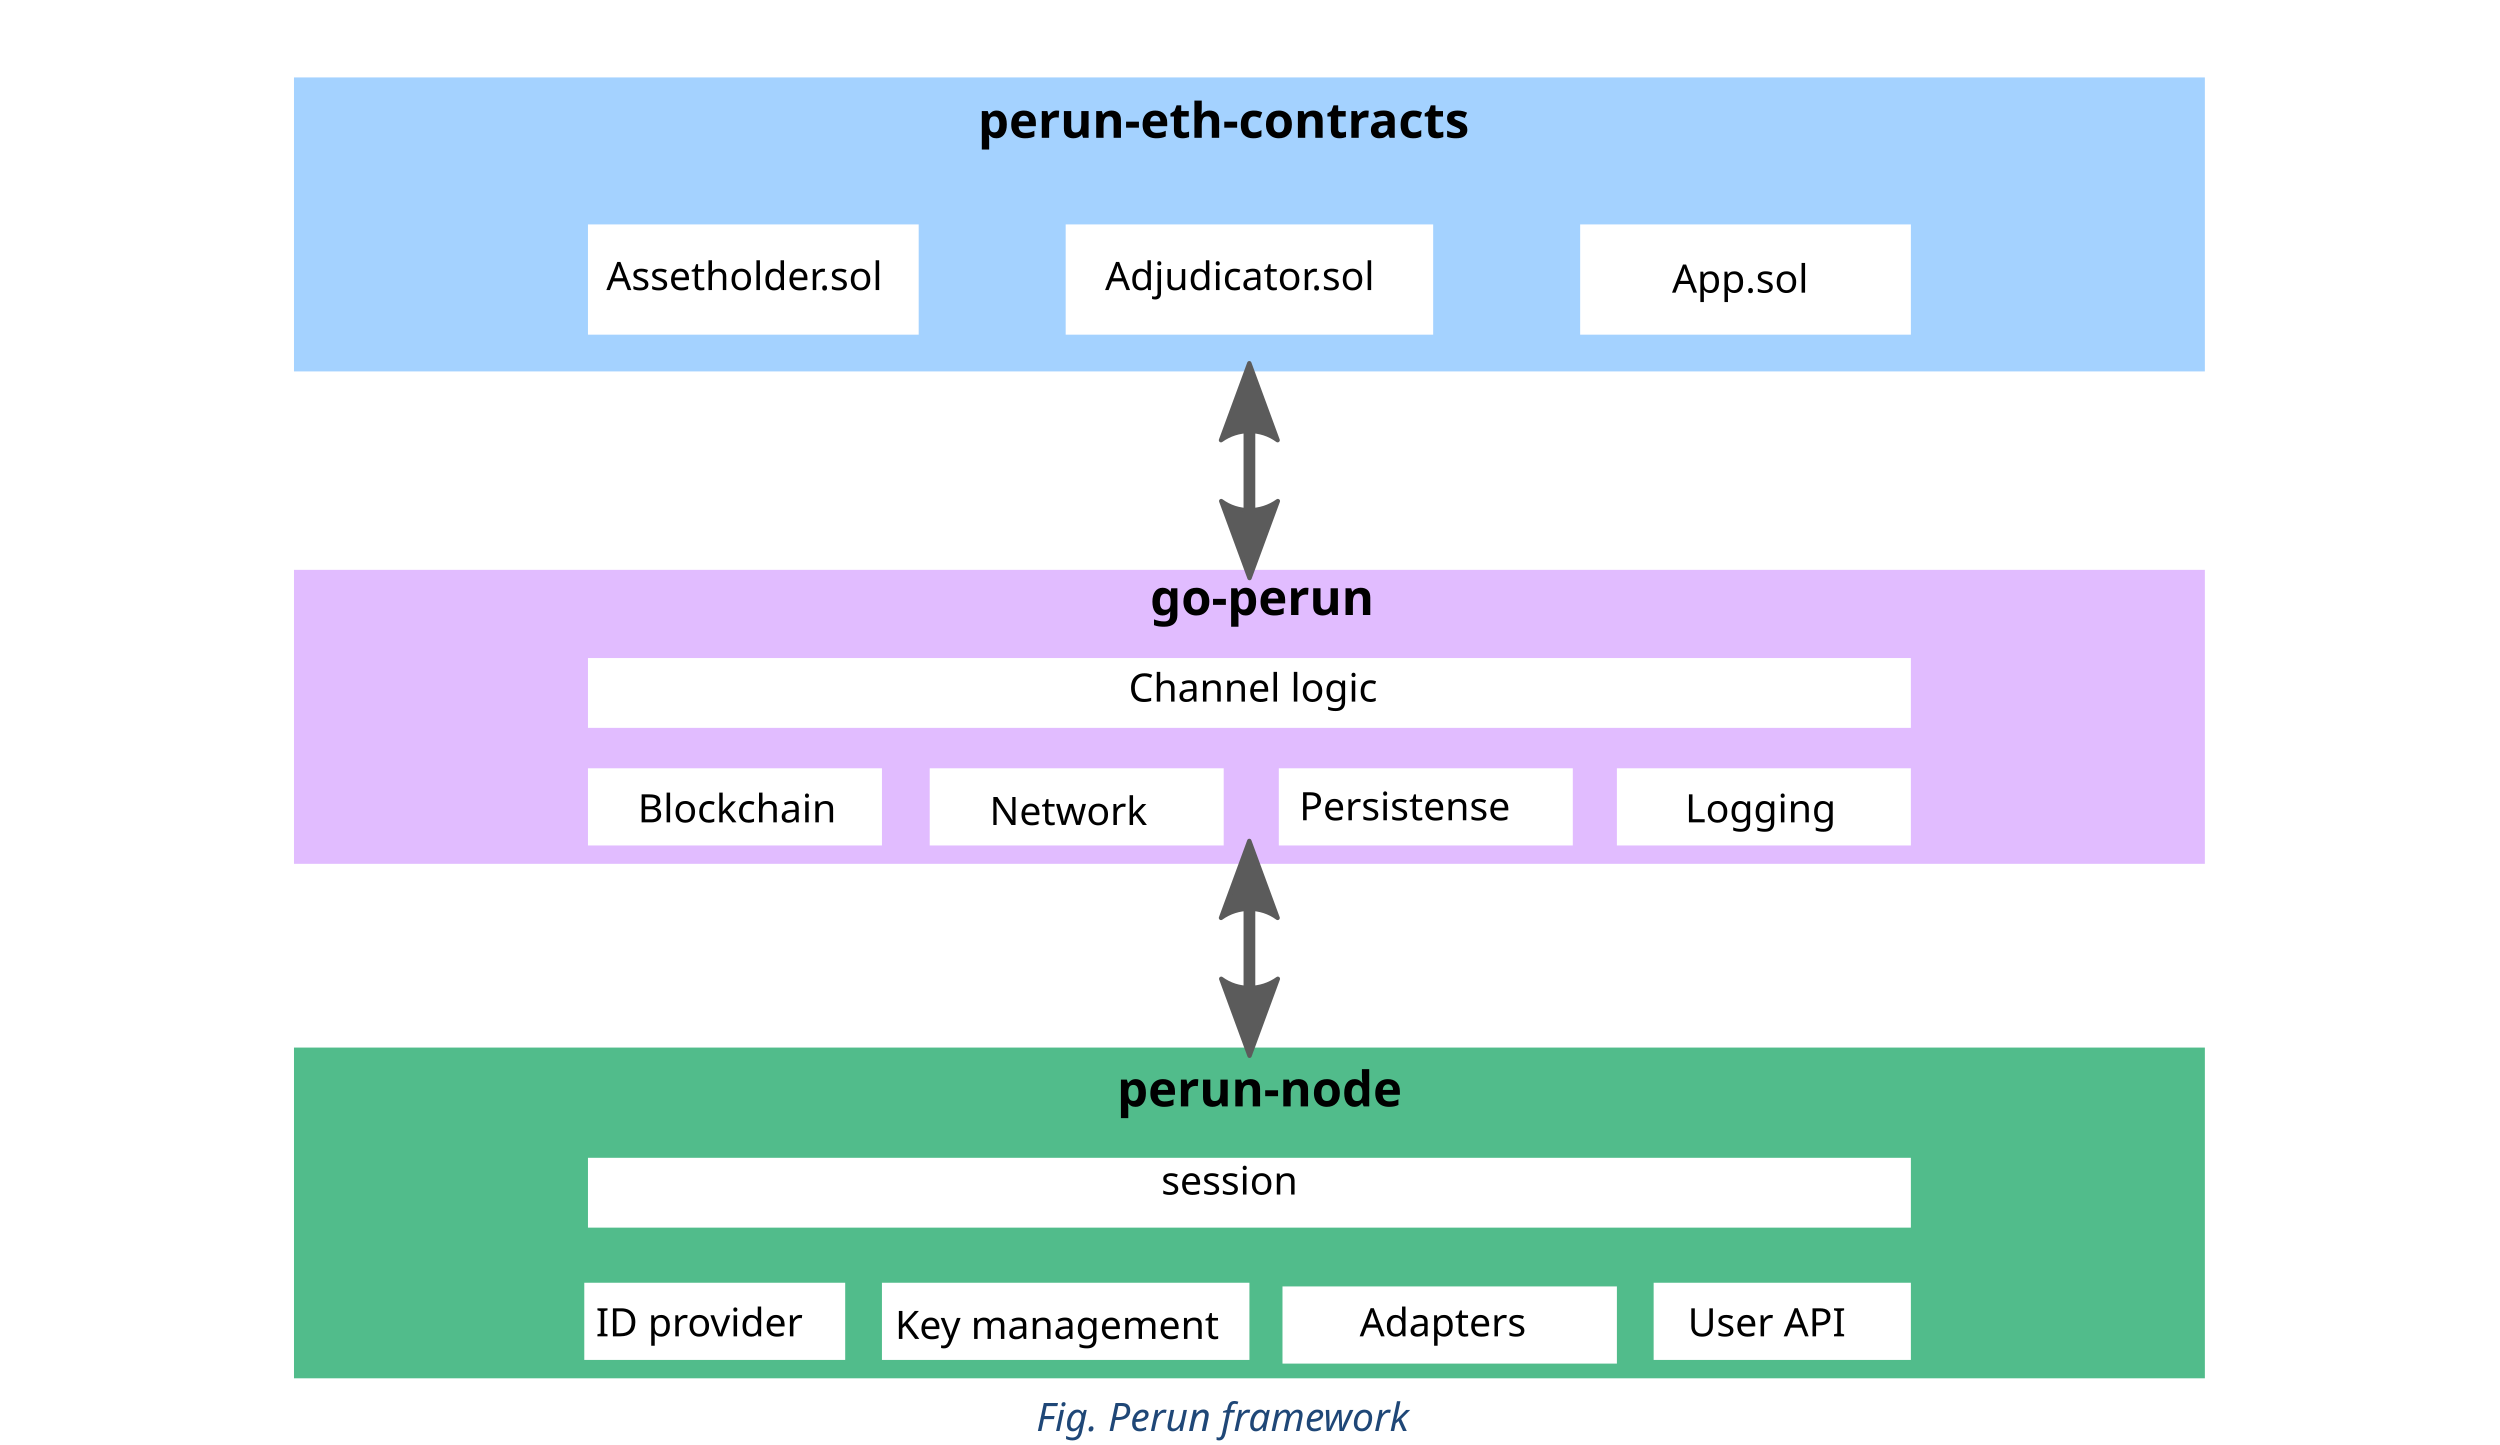
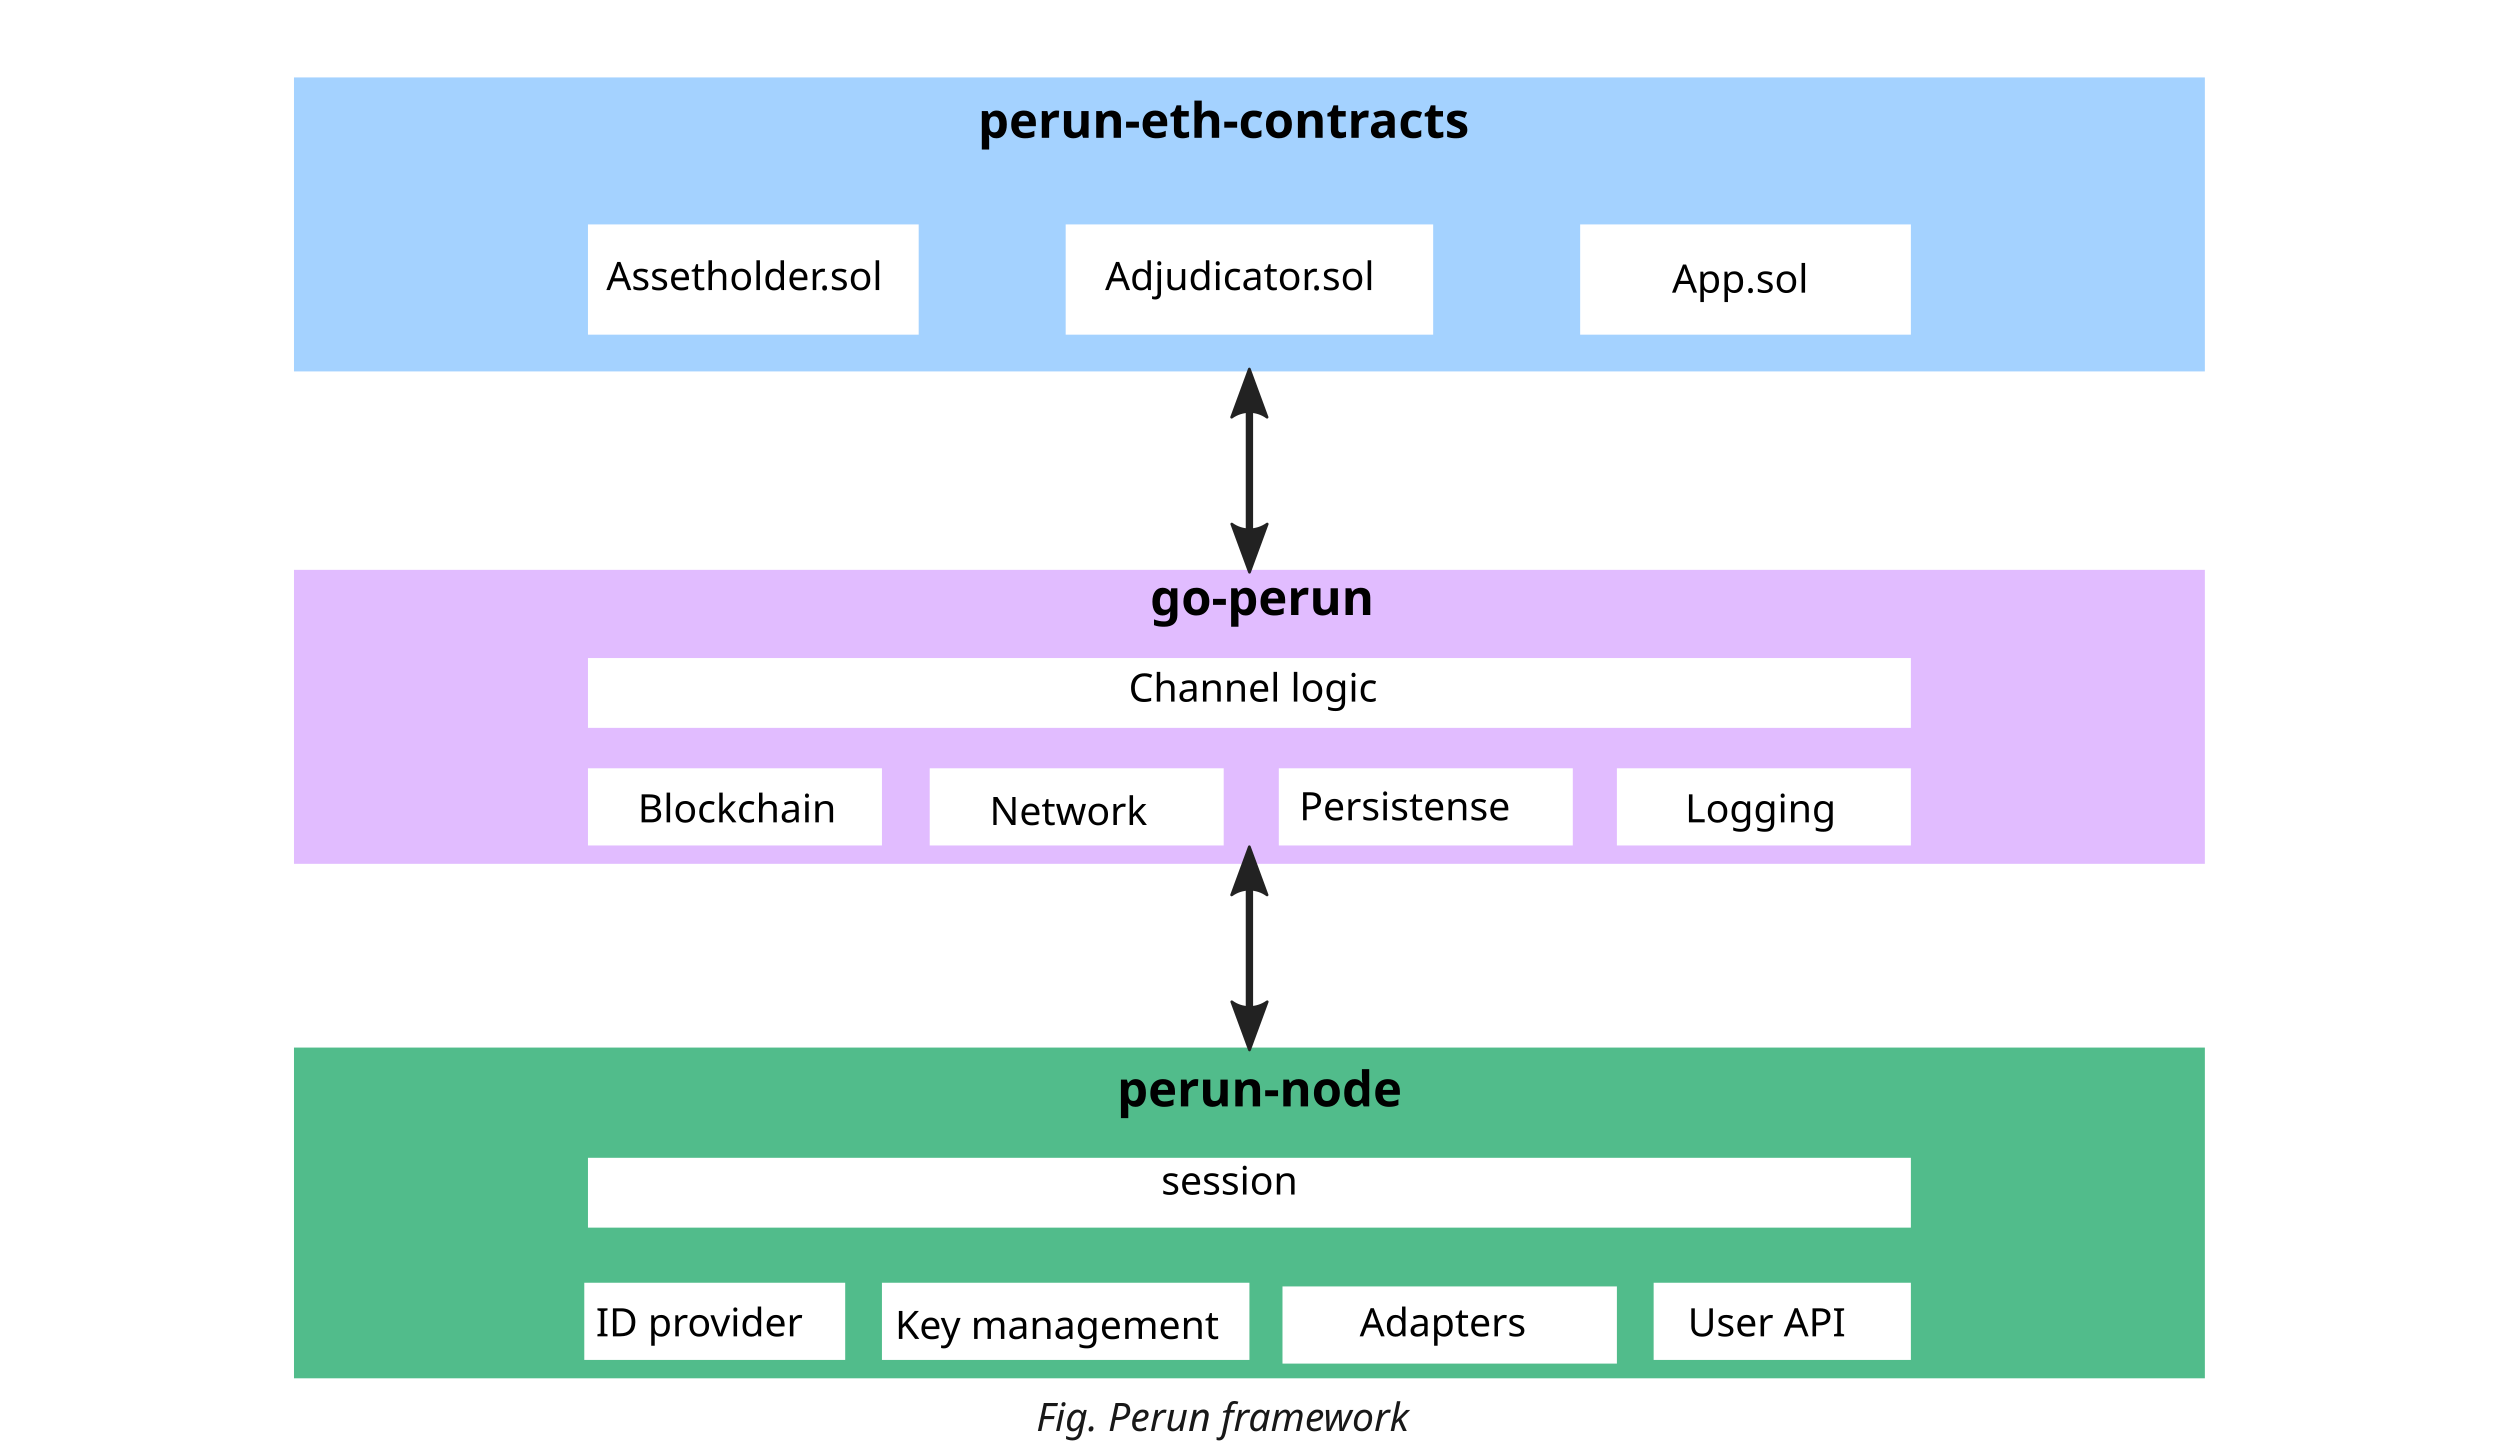
<svg xmlns="http://www.w3.org/2000/svg" xmlns:ns1="http://www.openswatchbook.org/uri/2009/osb" xmlns:xlink="http://www.w3.org/1999/xlink" width="180mm" height="104mm" viewBox="0 0 637.795 368.504" id="svg2" version="1.1">
  <defs id="defs4">
    <marker orient="auto" refY="0.0" refX="0.0" id="Arrow2Mend" style="overflow:visible;">
-       <path id="path1697" style="fill-rule:evenodd;stroke-width:0.625;stroke-linejoin:round;stroke:#5b5b5b;stroke-opacity:1;fill:#5b5b5b;fill-opacity:1" d="M 8.719,4.034 L -2.207,0.016 L 8.719,-4.002 C 6.973,-1.63 6.983,1.616 8.719,4.034 z " transform="scale(0.6) rotate(180) translate(0,0)" />
+       <path id="path1697" style="fill-rule:evenodd;stroke-width:0.625;stroke-linejoin:round;stroke:#222222;stroke-opacity:1;fill:#222222;fill-opacity:1" d="M 8.719,4.034 L -2.207,0.016 L 8.719,-4.002 C 6.973,-1.63 6.983,1.616 8.719,4.034 z " transform="scale(0.6) rotate(180) translate(0,0)" />
    </marker>
    <marker orient="auto" refY="0.0" refX="0.0" id="Arrow2Mstart" style="overflow:visible">
-       <path id="path1694" style="fill-rule:evenodd;stroke-width:0.625;stroke-linejoin:round;stroke:#5b5b5b;stroke-opacity:1;fill:#5b5b5b;fill-opacity:1" d="M 8.719,4.034 L -2.207,0.016 L 8.719,-4.002 C 6.973,-1.63 6.983,1.616 8.719,4.034 z " transform="scale(0.6) translate(0,0)" />
+       <path id="path1694" style="fill-rule:evenodd;stroke-width:0.625;stroke-linejoin:round;stroke:#222222;stroke-opacity:1;fill:#222222;fill-opacity:1" d="M 8.719,4.034 L -2.207,0.016 L 8.719,-4.002 C 6.973,-1.63 6.983,1.616 8.719,4.034 z " transform="scale(0.6) translate(0,0)" />
    </marker>
    <linearGradient id="linearGradient1354" ns1:paint="solid">
      <stop style="stop-color:#ffffff;stop-opacity:1;" offset="0" id="stop1352" />
    </linearGradient>
    <linearGradient id="linearGradient1338" ns1:paint="gradient">
      <stop style="stop-color:#0000ff;stop-opacity:1;" offset="0" id="stop1334" />
      <stop style="stop-color:#0000ff;stop-opacity:0;" offset="1" id="stop1336" />
    </linearGradient>
    <marker style="overflow:visible" id="marker7730" refX="0.0" refY="0.0" orient="auto">
      <path transform="scale(0.4) translate(7.4, 1)" style="fill-rule:evenodd;stroke:#000000;stroke-width:1pt;stroke-opacity:1;fill:#000000;fill-opacity:1" d="M -2.5,-1.0 C -2.5,1.76 -4.74,4.0 -7.5,4.0 C -10.26,4.0 -12.5,1.76 -12.5,-1.0 C -12.5,-3.76 -10.26,-6.0 -7.5,-6.0 C -4.74,-6.0 -2.5,-3.76 -2.5,-1.0 z " id="path7728" />
    </marker>
    <marker orient="auto" refY="0.0" refX="0.0" id="DotL" style="overflow:visible">
      <path id="path3063" d="M -2.5,-1.0 C -2.5,1.76 -4.74,4.0 -7.5,4.0 C -10.26,4.0 -12.5,1.76 -12.5,-1.0 C -12.5,-3.76 -10.26,-6.0 -7.5,-6.0 C -4.74,-6.0 -2.5,-3.76 -2.5,-1.0 z " style="fill-rule:evenodd;stroke:#020f41;stroke-width:1pt;stroke-opacity:1;fill:#020f41;fill-opacity:1" transform="scale(0.8) translate(7.4, 1)" />
    </marker>
    <marker orient="auto" refY="0.0" refX="0.0" id="marker3352" style="overflow:visible">
      <path id="path3350" d="M -2.5,-1.0 C -2.5,1.76 -4.74,4.0 -7.5,4.0 C -10.26,4.0 -12.5,1.76 -12.5,-1.0 C -12.5,-3.76 -10.26,-6.0 -7.5,-6.0 C -4.74,-6.0 -2.5,-3.76 -2.5,-1.0 z " style="fill-rule:evenodd;stroke:#020f41;stroke-width:1pt;stroke-opacity:1;fill:#020f41;fill-opacity:1" transform="scale(0.4) translate(7.4, 1)" />
    </marker>
    <marker orient="auto" refY="0.0" refX="0.0" id="DotM" style="overflow:visible">
      <path id="path3066" d="M -2.5,-1.0 C -2.5,1.76 -4.74,4.0 -7.5,4.0 C -10.26,4.0 -12.5,1.76 -12.5,-1.0 C -12.5,-3.76 -10.26,-6.0 -7.5,-6.0 C -4.74,-6.0 -2.5,-3.76 -2.5,-1.0 z " style="fill-rule:evenodd;stroke:#020f41;stroke-width:1pt;stroke-opacity:1;fill:#020f41;fill-opacity:1" transform="scale(0.4) translate(7.4, 1)" />
    </marker>
    <marker style="overflow:visible" id="marker2128" refX="0" refY="0" orient="auto">
      <path transform="scale(0.8,0.8)" style="fill:#5b5b5b;fill-opacity:1;fill-rule:evenodd;stroke:#5b5b5b;stroke-width:1pt;stroke-opacity:1" d="m 5.77,0 -8.65,5 0,-10 8.65,5 z" id="path2126" />
    </marker>
    <marker style="overflow:visible" id="marker1109" refX="0" refY="0" orient="auto">
      <path transform="scale(0.8,0.8)" style="fill:#65a0da;fill-opacity:1;fill-rule:evenodd;stroke:#65a0da;stroke-width:1pt;stroke-opacity:1" d="m 5.77,0 -8.65,5 0,-10 8.65,5 z" id="path1107" />
    </marker>
    <marker orient="auto" refY="0" refX="0" id="marker1045" style="overflow:visible">
      <path id="path1043" d="M 0,0 5,-5 -12.5,0 5,5 0,0 Z" style="fill:#5b5b5b;fill-opacity:1;fill-rule:evenodd;stroke:#5b5b5b;stroke-width:1pt;stroke-opacity:1" transform="matrix(-0.8,0,0,-0.8,-10,0)" />
    </marker>
    <marker style="overflow:visible" id="marker987" refX="0" refY="0" orient="auto">
      <path transform="scale(0.8,0.8)" style="fill:#65a0da;fill-opacity:1;fill-rule:evenodd;stroke:#65a0da;stroke-width:1pt;stroke-opacity:1" d="m 5.77,0 -8.65,5 0,-10 8.65,5 z" id="path985" />
    </marker>
    <marker style="overflow:visible" id="marker935" refX="0" refY="0" orient="auto">
      <path transform="scale(0.8,0.8)" style="fill:#65a0da;fill-opacity:1;fill-rule:evenodd;stroke:#65a0da;stroke-width:1pt;stroke-opacity:1" d="m 5.77,0 -8.65,5 0,-10 8.65,5 z" id="path933" />
    </marker>
    <marker orient="auto" refY="0.0" refX="0.0" id="Arrow1Lend" style="overflow:visible;">
      <path id="path6623" d="M 0.0,0.0 L 5.0,-5.0 L -12.5,0.0 L 5.0,5.0 L 0.0,0.0 z " style="fill-rule:evenodd;stroke:#000000;stroke-width:1.0pt;" transform="scale(0.8) rotate(180) translate(12.5,0)" />
    </marker>
    <marker orient="auto" refY="0" refX="0" id="TriangleOutL-3" style="overflow:visible">
      <path id="path4476-6" d="m 5.77,0 -8.65,5 0,-10 8.65,5 z" style="fill:#65a0da;fill-opacity:1;fill-rule:evenodd;stroke:#65a0da;stroke-width:1pt;stroke-opacity:1" transform="scale(0.8,0.8)" />
    </marker>
    <marker orient="auto" refY="0" refX="0" id="marker4922" style="overflow:visible">
      <path id="path4924" d="m 5.77,0 -8.65,5 0,-10 8.65,5 z" style="fill:#65a0da;fill-opacity:1;fill-rule:evenodd;stroke:#65a0da;stroke-width:1pt;stroke-opacity:1" transform="scale(0.8,0.8)" />
    </marker>
    <marker style="overflow:visible" id="marker7730-9" refX="0" refY="0" orient="auto">
      <path transform="matrix(0.4,0,0,0.4,2.96,0.4)" style="fill:#000000;fill-opacity:1;fill-rule:evenodd;stroke:#000000;stroke-width:1pt;stroke-opacity:1" d="m -2.5,-1 c 0,2.76 -2.24,5 -5,5 -2.76,0 -5,-2.24 -5,-5 0,-2.76 2.24,-5 5,-5 2.76,0 5,2.24 5,5 z" id="path7728-3" />
    </marker>
    <marker style="overflow:visible" id="marker8368" refX="0" refY="0" orient="auto">
      <path transform="matrix(0.4,0,0,0.4,2.96,0.4)" style="fill:#000000;fill-opacity:1;fill-rule:evenodd;stroke:#000000;stroke-width:1pt;stroke-opacity:1" d="m -2.5,-1 c 0,2.76 -2.24,5 -5,5 -2.76,0 -5,-2.24 -5,-5 0,-2.76 2.24,-5 5,-5 2.76,0 5,2.24 5,5 z" id="path8366" />
    </marker>
    <linearGradient xlink:href="#linearGradient1354" id="linearGradient1356" x1="159.375" y1="757.05" x2="234.375" y2="757.05" gradientUnits="userSpaceOnUse" gradientTransform="matrix(1.125,0,0,1,-29.29682,-1.875003)" />
    <linearGradient xlink:href="#linearGradient1354" id="linearGradient1356-6" x1="159.375" y1="757.05" x2="234.375" y2="757.05" gradientUnits="userSpaceOnUse" gradientTransform="matrix(1.25,0,0,1,72.65623,-1.874999)" />
    <linearGradient xlink:href="#linearGradient1354" id="linearGradient1356-4" x1="159.375" y1="757.05" x2="234.375" y2="757.05" gradientUnits="userSpaceOnUse" gradientTransform="matrix(1.125,0,0,1,223.828,-1.875007)" />
    <linearGradient xlink:href="#linearGradient1354" id="linearGradient1356-2" x1="159.375" y1="757.05" x2="234.375" y2="757.05" gradientUnits="userSpaceOnUse" gradientTransform="matrix(1,0,0,0.6999992,-9.374999,359.7719)" />
    <linearGradient xlink:href="#linearGradient1354" id="linearGradient1356-2-9" x1="159.375" y1="757.05" x2="234.375" y2="757.05" gradientUnits="userSpaceOnUse" gradientTransform="matrix(1,0,0,0.6999991,77.81249,359.7719)" />
    <linearGradient xlink:href="#linearGradient1354" id="linearGradient1356-2-8" x1="159.375" y1="757.05" x2="234.375" y2="757.05" gradientUnits="userSpaceOnUse" gradientTransform="matrix(1,0,0,0.6999991,166.875,359.7719)" />
    <linearGradient xlink:href="#linearGradient1354" id="linearGradient1356-2-96" x1="159.375" y1="757.05" x2="234.375" y2="757.05" gradientUnits="userSpaceOnUse" gradientTransform="matrix(1,0,0,0.6999991,253.1249,359.7719)" />
    <linearGradient xlink:href="#linearGradient1354" id="linearGradient1356-2-6" x1="159.375" y1="757.05" x2="234.375" y2="757.05" gradientUnits="userSpaceOnUse" gradientTransform="matrix(4.5,0,0,0.6333321,-567.1874,381.1797)" />
    <linearGradient xlink:href="#linearGradient1354" id="linearGradient1356-2-6-5" x1="159.375" y1="757.05" x2="234.375" y2="757.05" gradientUnits="userSpaceOnUse" gradientTransform="matrix(4.5,0,0,0.6333321,-567.1874,508.6797)" />
    <linearGradient xlink:href="#linearGradient1354" id="linearGradient1356-2-4" x1="159.375" y1="757.05" x2="234.375" y2="757.05" gradientUnits="userSpaceOnUse" gradientTransform="matrix(0.8875002,0,0,0.6999991,7.617159,491.0219)" />
    <linearGradient xlink:href="#linearGradient1354" id="linearGradient1356-2-3" x1="159.375" y1="757.05" x2="234.375" y2="757.05" gradientUnits="userSpaceOnUse" gradientTransform="matrix(1.25,0,0,0.6999991,25.78125,491.0219)" />
    <linearGradient xlink:href="#linearGradient1354" id="linearGradient1356-2-44" x1="159.375" y1="757.05" x2="234.375" y2="757.05" gradientUnits="userSpaceOnUse" gradientTransform="matrix(1.1375,0,0,0.6999991,145.8984,491.9593)" />
    <linearGradient xlink:href="#linearGradient1354" id="linearGradient1356-2-63" x1="159.375" y1="757.05" x2="234.375" y2="757.05" gradientUnits="userSpaceOnUse" gradientTransform="matrix(0.8750002,0,0,0.6999991,282.4217,491.0219)" />
    <marker orient="auto" refY="0" refX="0" id="Arrow2Mstart-9" style="overflow:visible">
      <path id="path1694-6" style="fill:#5b5b5b;fill-opacity:1;fill-rule:evenodd;stroke:#5b5b5b;stroke-width:0.625;stroke-linejoin:round;stroke-opacity:1" d="M 8.719,4.034 -2.207,0.016 8.719,-4.002 c -1.745,2.372 -1.735,5.617 -6e-7,8.035 z" transform="scale(0.6)" />
    </marker>
    <marker orient="auto" refY="0" refX="0" id="Arrow2Mend-2" style="overflow:visible">
      <path id="path1697-1" style="fill:#5b5b5b;fill-opacity:1;fill-rule:evenodd;stroke:#5b5b5b;stroke-width:0.625;stroke-linejoin:round;stroke-opacity:1" d="M 8.719,4.034 -2.207,0.016 8.719,-4.002 c -1.745,2.372 -1.735,5.617 -6e-7,8.035 z" transform="scale(-0.6)" />
    </marker>
    <marker orient="auto" refY="0" refX="0" id="Arrow2Mstart-9-8" style="overflow:visible">
      <path id="path1694-6-5" style="fill:#5b5b5b;fill-opacity:1;fill-rule:evenodd;stroke:#5b5b5b;stroke-width:0.625;stroke-linejoin:round;stroke-opacity:1" d="M 8.719,4.034 -2.207,0.016 8.719,-4.002 c -1.745,2.372 -1.735,5.617 -6e-7,8.035 z" transform="scale(0.6)" />
    </marker>
    <marker orient="auto" refY="0" refX="0" id="Arrow2Mend-2-7" style="overflow:visible">
      <path id="path1697-1-4" style="fill:#5b5b5b;fill-opacity:1;fill-rule:evenodd;stroke:#5b5b5b;stroke-width:0.625;stroke-linejoin:round;stroke-opacity:1" d="M 8.719,4.034 -2.207,0.016 8.719,-4.002 c -1.745,2.372 -1.735,5.617 -6e-7,8.035 z" transform="scale(-0.6)" />
+     </marker>
+     <marker orient="auto" refY="0" refX="0" id="Arrow2Mstart-1" style="overflow:visible">
+       <path id="path1694-0" style="fill:#222222;fill-opacity:1;fill-rule:evenodd;stroke:#222222;stroke-width:0.625;stroke-linejoin:round;stroke-opacity:1" d="M 8.719,4.034 -2.207,0.016 8.719,-4.002 c -1.745,2.372 -1.735,5.617 -6e-7,8.035 z" transform="scale(0.6)" />
+     </marker>
+     <marker orient="auto" refY="0" refX="0" id="Arrow2Mend-8" style="overflow:visible">
+       <path id="path1697-5" style="fill:#222222;fill-opacity:1;fill-rule:evenodd;stroke:#222222;stroke-width:0.625;stroke-linejoin:round;stroke-opacity:1" d="M 8.719,4.034 -2.207,0.016 8.719,-4.002 c -1.745,2.372 -1.735,5.617 -6e-7,8.035 z" transform="scale(-0.6)" />
    </marker>
  </defs>
  <g id="layer1" transform="translate(0,-683.8587)">
    <flowRoot xml:space="preserve" id="flowRoot4167" style="font-style:normal;font-variant:normal;font-weight:normal;font-stretch:normal;line-height:0.01%;font-family:'DejaVu Sans';-inkscape-font-specification:'DejaVu Sans';letter-spacing:0px;word-spacing:0px;fill:#000000;fill-opacity:1;stroke:none;stroke-width:1px;stroke-linecap:butt;stroke-linejoin:miter;stroke-opacity:1" transform="translate(0,-3.749999)">
      <flowRegion id="flowRegion4169">
        <rect id="rect4171" width="190" height="140" x="180" y="862.362" style="font-style:normal;font-variant:normal;font-weight:normal;font-stretch:normal;font-family:'DejaVu Sans';-inkscape-font-specification:'DejaVu Sans'" />
      </flowRegion>
      <flowPara id="flowPara4173" style="font-size:30px;line-height:1.25"> </flowPara>
    </flowRoot>
    <flowRoot xml:space="preserve" id="flowRoot5218" style="font-style:normal;font-weight:normal;line-height:0.01%;font-family:sans-serif;letter-spacing:0px;word-spacing:0px;fill:#000000;fill-opacity:1;stroke:none;stroke-width:1px;stroke-linecap:butt;stroke-linejoin:miter;stroke-opacity:1">
      <flowRegion id="flowRegion5220">
        <rect id="rect5222" width="50" height="20" x="250" y="602.362" />
      </flowRegion>
      <flowPara id="flowPara5224" style="font-size:12.5px;line-height:1.25"> </flowPara>
    </flowRoot>
    <flowRoot xml:space="preserve" id="flowRoot5629" style="font-style:normal;font-weight:normal;line-height:0.01%;font-family:sans-serif;letter-spacing:0px;word-spacing:0px;fill:#000000;fill-opacity:1;stroke:none;stroke-width:1px;stroke-linecap:butt;stroke-linejoin:miter;stroke-opacity:1">
      <flowRegion id="flowRegion5631">
        <rect id="rect5633" width="700" height="400" x="-40" y="-21.496" />
      </flowRegion>
      <flowPara id="flowPara5635" style="font-size:12.5px;line-height:1.25"> </flowPara>
    </flowRoot>
    <flowRoot xml:space="preserve" id="flowRoot4972" style="font-style:normal;font-weight:normal;line-height:0.01%;font-family:sans-serif;letter-spacing:0px;word-spacing:0px;fill:#000000;fill-opacity:1;stroke:none;stroke-width:1px;stroke-linecap:butt;stroke-linejoin:miter;stroke-opacity:1">
      <flowRegion id="flowRegion4974" style="font-family:sans-serif">
        <rect id="rect4976" width="74.286" height="66.429" x="401.071" y="214.218" style="font-family:sans-serif" />
      </flowRegion>
      <flowPara id="flowPara4978" style="font-size:40px;line-height:1.25;font-family:sans-serif"> </flowPara>
    </flowRoot>
    <rect style="fill:#a4d2ff;fill-opacity:1;fill-rule:evenodd;stroke-width:0.937" id="rect1313" width="487.5" height="75" x="75" y="703.613" />
    <rect style="fill:#e1bcff;fill-opacity:1;fill-rule:evenodd;stroke-width:0.937" id="rect1323" width="487.5" height="75" x="75" y="829.238" />
    <rect style="fill:#51bc8b;fill-opacity:1;fill-rule:evenodd;stroke-width:0.985" id="rect1327" width="487.5" height="84.375" x="75" y="951.113" />
    <rect style="fill:url(#linearGradient1356);fill-opacity:1;fill-rule:evenodd;stroke-width:0.994" id="rect1350" width="84.375" height="28.125" x="150" y="741.113" />
    <rect style="fill:url(#linearGradient1356-6);fill-opacity:1;fill-rule:evenodd;stroke-width:1.048" id="rect1350-9" width="93.75" height="28.125" x="271.875" y="741.113" />
    <rect style="fill:url(#linearGradient1356-4);fill-opacity:1;fill-rule:evenodd;stroke-width:0.994" id="rect1350-1" width="84.375" height="28.125" x="403.125" y="741.113" />
    <rect style="fill:url(#linearGradient1356-2);fill-opacity:1;fill-rule:evenodd;stroke-width:0.784" id="rect1350-3" width="75" height="19.687" x="150" y="879.863" />
    <rect style="fill:url(#linearGradient1356-2-9);fill-opacity:1;fill-rule:evenodd;stroke-width:0.784" id="rect1350-3-8" width="75" height="19.687" x="237.187" y="879.863" />
    <rect style="fill:url(#linearGradient1356-2-8);fill-opacity:1;fill-rule:evenodd;stroke-width:0.784" id="rect1350-3-0" width="75" height="19.687" x="326.25" y="879.863" />
    <rect style="fill:url(#linearGradient1356-2-96);fill-opacity:1;fill-rule:evenodd;stroke-width:0.784" id="rect1350-3-85" width="75" height="19.687" x="412.5" y="879.863" />
    <rect style="fill:url(#linearGradient1356-2-6);fill-opacity:1;fill-rule:evenodd;stroke-width:1.583" id="rect1350-3-1" width="337.5" height="17.812" x="150" y="851.738" />
    <rect style="fill:url(#linearGradient1356-2-6-5);fill-opacity:1;fill-rule:evenodd;stroke-width:1.583" id="rect1350-3-1-8" width="337.5" height="17.812" x="150" y="979.238" />
    <rect style="fill:url(#linearGradient1356-2-4);fill-opacity:1;fill-rule:evenodd;stroke-width:0.739" id="rect1350-3-10" width="66.562" height="19.687" x="149.062" y="1011.112" />
    <rect style="fill:url(#linearGradient1356-2-3);fill-opacity:1;fill-rule:evenodd;stroke-width:0.877" id="rect1350-3-4" width="93.75" height="19.687" x="225" y="1011.113" />
    <rect style="fill:url(#linearGradient1356-2-44);fill-opacity:1;fill-rule:evenodd;stroke-width:0.837" id="rect1350-3-7" width="85.312" height="19.687" x="327.187" y="1012.05" />
    <rect style="fill:url(#linearGradient1356-2-63);fill-opacity:1;fill-rule:evenodd;stroke-width:0.734" id="rect1350-3-75" width="65.625" height="19.687" x="421.875" y="1011.113" />
    <text xml:space="preserve" style="font-style:normal;font-weight:normal;font-size:11.25px;line-height:1.25;font-family:sans-serif;letter-spacing:0px;word-spacing:0px;fill:#000000;fill-opacity:1;stroke:none;stroke-width:0.937" x="249.509" y="719.014" id="text1588">
      <tspan id="tspan1586" x="249.509" y="719.014" style="font-style:normal;font-variant:normal;font-weight:bold;font-stretch:normal;font-size:12.5px;font-family:sans-serif;-inkscape-font-specification:'sans-serif Bold';stroke-width:0.937">perun-eth-contracts</tspan>
    </text>
    <text xml:space="preserve" style="font-style:normal;font-weight:normal;font-size:11.25px;line-height:1.25;font-family:sans-serif;letter-spacing:0px;word-spacing:0px;fill:#000000;fill-opacity:1;stroke:none;stroke-width:0.937" x="154.687" y="757.854" id="text1592">
      <tspan id="tspan1590" x="154.687" y="757.854" style="font-size:10px;stroke-width:0.937">Assetholder.sol</tspan>
    </text>
    <text xml:space="preserve" style="font-style:normal;font-weight:normal;font-size:11.25px;line-height:1.25;font-family:sans-serif;letter-spacing:0px;word-spacing:0px;fill:#000000;fill-opacity:1;stroke:none;stroke-width:0.937" x="281.92" y="757.854" id="text1596">
      <tspan id="tspan1594" x="281.92" y="757.854" style="font-size:10px;stroke-width:0.937">Adjudicator.sol</tspan>
    </text>
    <text xml:space="preserve" style="font-style:normal;font-weight:normal;font-size:11.25px;line-height:1.25;font-family:sans-serif;letter-spacing:0px;word-spacing:0px;fill:#000000;fill-opacity:1;stroke:none;stroke-width:0.937" x="426.562" y="758.523" id="text1600">
      <tspan id="tspan1598" x="426.562" y="758.523" style="font-size:10px;stroke-width:0.937">App.sol</tspan>
    </text>
    <text xml:space="preserve" style="font-style:normal;font-weight:normal;font-size:11.25px;line-height:1.25;font-family:sans-serif;letter-spacing:0px;word-spacing:0px;fill:#000000;fill-opacity:1;stroke:none;stroke-width:0.937" x="293.437" y="840.756" id="text1604">
      <tspan id="tspan1602" x="293.437" y="840.756" style="font-style:normal;font-variant:normal;font-weight:bold;font-stretch:normal;font-size:12.5px;font-family:sans-serif;-inkscape-font-specification:'sans-serif Bold';stroke-width:0.937">go-perun</tspan>
    </text>
    <text xml:space="preserve" style="font-style:normal;font-weight:normal;font-size:11.25px;line-height:1.25;font-family:sans-serif;letter-spacing:0px;word-spacing:0px;fill:#000000;fill-opacity:1;stroke:none;stroke-width:0.937" x="287.946" y="862.854" id="text1608">
      <tspan id="tspan1606" x="287.946" y="862.854" style="font-size:10px;stroke-width:0.937">Channel logic</tspan>
    </text>
    <text xml:space="preserve" style="font-style:normal;font-weight:normal;font-size:11.25px;line-height:1.25;font-family:sans-serif;letter-spacing:0px;word-spacing:0px;fill:#000000;fill-opacity:1;stroke:none;stroke-width:0.937" x="162.723" y="893.657" id="text1612">
      <tspan id="tspan1610" x="162.723" y="893.657" style="font-size:10px;stroke-width:0.937">Blockchain</tspan>
    </text>
    <text xml:space="preserve" style="font-style:normal;font-weight:normal;font-size:11.25px;line-height:1.25;font-family:sans-serif;letter-spacing:0px;word-spacing:0px;fill:#000000;fill-opacity:1;stroke:none;stroke-width:0.937" x="252.455" y="894.327" id="text1616">
      <tspan id="tspan1614" x="252.455" y="894.327" style="font-size:10px;stroke-width:0.937">Network</tspan>
    </text>
    <text xml:space="preserve" style="font-style:normal;font-weight:normal;font-size:11.25px;line-height:1.25;font-family:sans-serif;letter-spacing:0px;word-spacing:0px;fill:#000000;fill-opacity:1;stroke:none;stroke-width:0.937" x="331.473" y="893.122" id="text1620">
      <tspan id="tspan1618" x="331.473" y="893.122" style="font-size:10px;stroke-width:0.937">Persistense</tspan>
    </text>
    <text xml:space="preserve" style="font-style:normal;font-weight:normal;font-size:11.25px;line-height:1.25;font-family:sans-serif;letter-spacing:0px;word-spacing:0px;fill:#000000;fill-opacity:1;stroke:none;stroke-width:0.937" x="429.911" y="893.657" id="text1624">
      <tspan id="tspan1622" x="429.911" y="893.657" style="font-size:10px;stroke-width:0.937">Logging</tspan>
    </text>
    <text xml:space="preserve" style="font-style:normal;font-weight:normal;font-size:11.25px;line-height:1.25;font-family:sans-serif;letter-spacing:0px;word-spacing:0px;fill:#000000;fill-opacity:1;stroke:none;stroke-width:0.937" x="285" y="966.113" id="text1628">
      <tspan id="tspan1626" x="285" y="966.113" style="font-style:normal;font-variant:normal;font-weight:bold;font-stretch:normal;font-size:12.5px;font-family:sans-serif;-inkscape-font-specification:'sans-serif Bold';stroke-width:0.937">perun-node</tspan>
    </text>
    <text xml:space="preserve" style="font-style:normal;font-weight:normal;font-size:11.25px;line-height:1.25;font-family:sans-serif;letter-spacing:0px;word-spacing:0px;fill:#000000;fill-opacity:1;stroke:none;stroke-width:0.937" x="296.25" y="988.613" id="text1632">
      <tspan id="tspan1630" x="296.25" y="988.613" style="font-size:10px;stroke-width:0.937">session</tspan>
    </text>
    <text xml:space="preserve" style="font-style:normal;font-weight:normal;font-size:11.25px;line-height:1.25;font-family:sans-serif;letter-spacing:0px;word-spacing:0px;fill:#000000;fill-opacity:1;stroke:none;stroke-width:0.937" x="152.009" y="1024.773" id="text1636">
      <tspan id="tspan1634" x="152.009" y="1024.773" style="font-size:10px;stroke-width:0.937">ID provider</tspan>
    </text>
    <text xml:space="preserve" style="font-style:normal;font-weight:normal;font-size:11.25px;line-height:1.25;font-family:sans-serif;letter-spacing:0px;word-spacing:0px;fill:#000000;fill-opacity:1;stroke:none;stroke-width:0.937" x="228.348" y="1025.443" id="text1640">
      <tspan id="tspan1638" x="228.348" y="1025.443" style="font-size:10px;stroke-width:0.937">Key management</tspan>
    </text>
    <text xml:space="preserve" style="font-style:normal;font-weight:normal;font-size:11.25px;line-height:1.25;font-family:sans-serif;letter-spacing:0px;word-spacing:0px;fill:#000000;fill-opacity:1;stroke:none;stroke-width:0.937" x="430.58" y="1024.773" id="text1644">
      <tspan id="tspan1642" x="430.58" y="1024.773" style="font-size:10px;stroke-width:0.937">User API</tspan>
    </text>
    <text xml:space="preserve" style="font-style:normal;font-weight:normal;font-size:11.25px;line-height:1.25;font-family:sans-serif;letter-spacing:0px;word-spacing:0px;fill:#000000;fill-opacity:1;stroke:none;stroke-width:0.937" x="346.875" y="1024.773" id="text1652">
      <tspan id="tspan1650" x="346.875" y="1024.773" style="font-size:10px;stroke-width:0.937">Adapters</tspan>
    </text>
-     <path style="fill:none;stroke:#5b5b5b;stroke-width:2.995;stroke-linecap:butt;stroke-linejoin:miter;stroke-miterlimit:4;stroke-dasharray:none;stroke-opacity:1;marker-start:url(#Arrow2Mstart-9);marker-end:url(#Arrow2Mend-2)" d="m 318.75,780.488 c 0,46.875 0,46.875 0,46.875" id="path1656-7" />
-     <path style="fill:none;stroke:#5b5b5b;stroke-width:2.995;stroke-linecap:butt;stroke-linejoin:miter;stroke-miterlimit:4;stroke-dasharray:none;stroke-opacity:1;marker-start:url(#Arrow2Mstart-9-8);marker-end:url(#Arrow2Mend-2-7)" d="m 318.75,902.363 c 0,46.875 0,46.875 0,46.875" id="path1656-7-1" />
-     <text xml:space="preserve" style="font-style:italic;font-variant:normal;font-weight:normal;font-stretch:normal;font-size:12px;line-height:0%;font-family:sans-serif;-inkscape-font-specification:'sans-serif Italic';letter-spacing:0px;word-spacing:0px;fill:#1f4777;fill-opacity:1;stroke:none;stroke-width:1" x="264.375" y="1048.925" id="text8452">
-       <tspan id="tspan8454" x="264.375" y="1048.925" style="font-size:10px;line-height:1.25;stroke-width:1">Fig. Perun framework</tspan>
+     <text xml:space="preserve" style="font-style:italic;font-variant:normal;font-weight:normal;font-stretch:normal;font-size:12px;line-height:0%;font-family:sans-serif;-inkscape-font-specification:'sans-serif Italic';letter-spacing:0px;word-spacing:0px;fill:#181818;fill-opacity:1;stroke:none;stroke-width:1;" x="264.375" y="1048.925" id="text8452">
+       <tspan id="tspan8454" x="264.375" y="1048.925" style="font-size:10px;line-height:1.25;stroke-width:1;fill:#181818;fill-opacity:1;">Fig. Perun framework</tspan>
    </text>
+     <path style="fill:none;stroke:#222222;stroke-width:1.875;stroke-linecap:butt;stroke-linejoin:miter;stroke-miterlimit:4;stroke-dasharray:none;stroke-opacity:1;marker-start:url(#Arrow2Mstart);marker-end:url(#Arrow2Mend)" d="m 318.75,780.488 v 46.875" id="path2009" />
+     <path style="fill:none;stroke:#000000;stroke-width:0.937px;stroke-linecap:butt;stroke-linejoin:miter;stroke-opacity:1" d="m -75,902.363 h 9.375" id="path2161" />
+     <path style="fill:none;stroke:#222222;stroke-width:1.875;stroke-linecap:butt;stroke-linejoin:miter;stroke-miterlimit:4;stroke-dasharray:none;stroke-opacity:1;marker-start:url(#Arrow2Mstart-1);marker-end:url(#Arrow2Mend-8)" d="m 318.75,902.363 v 46.875" id="path2009-0" />
  </g>
</svg>
